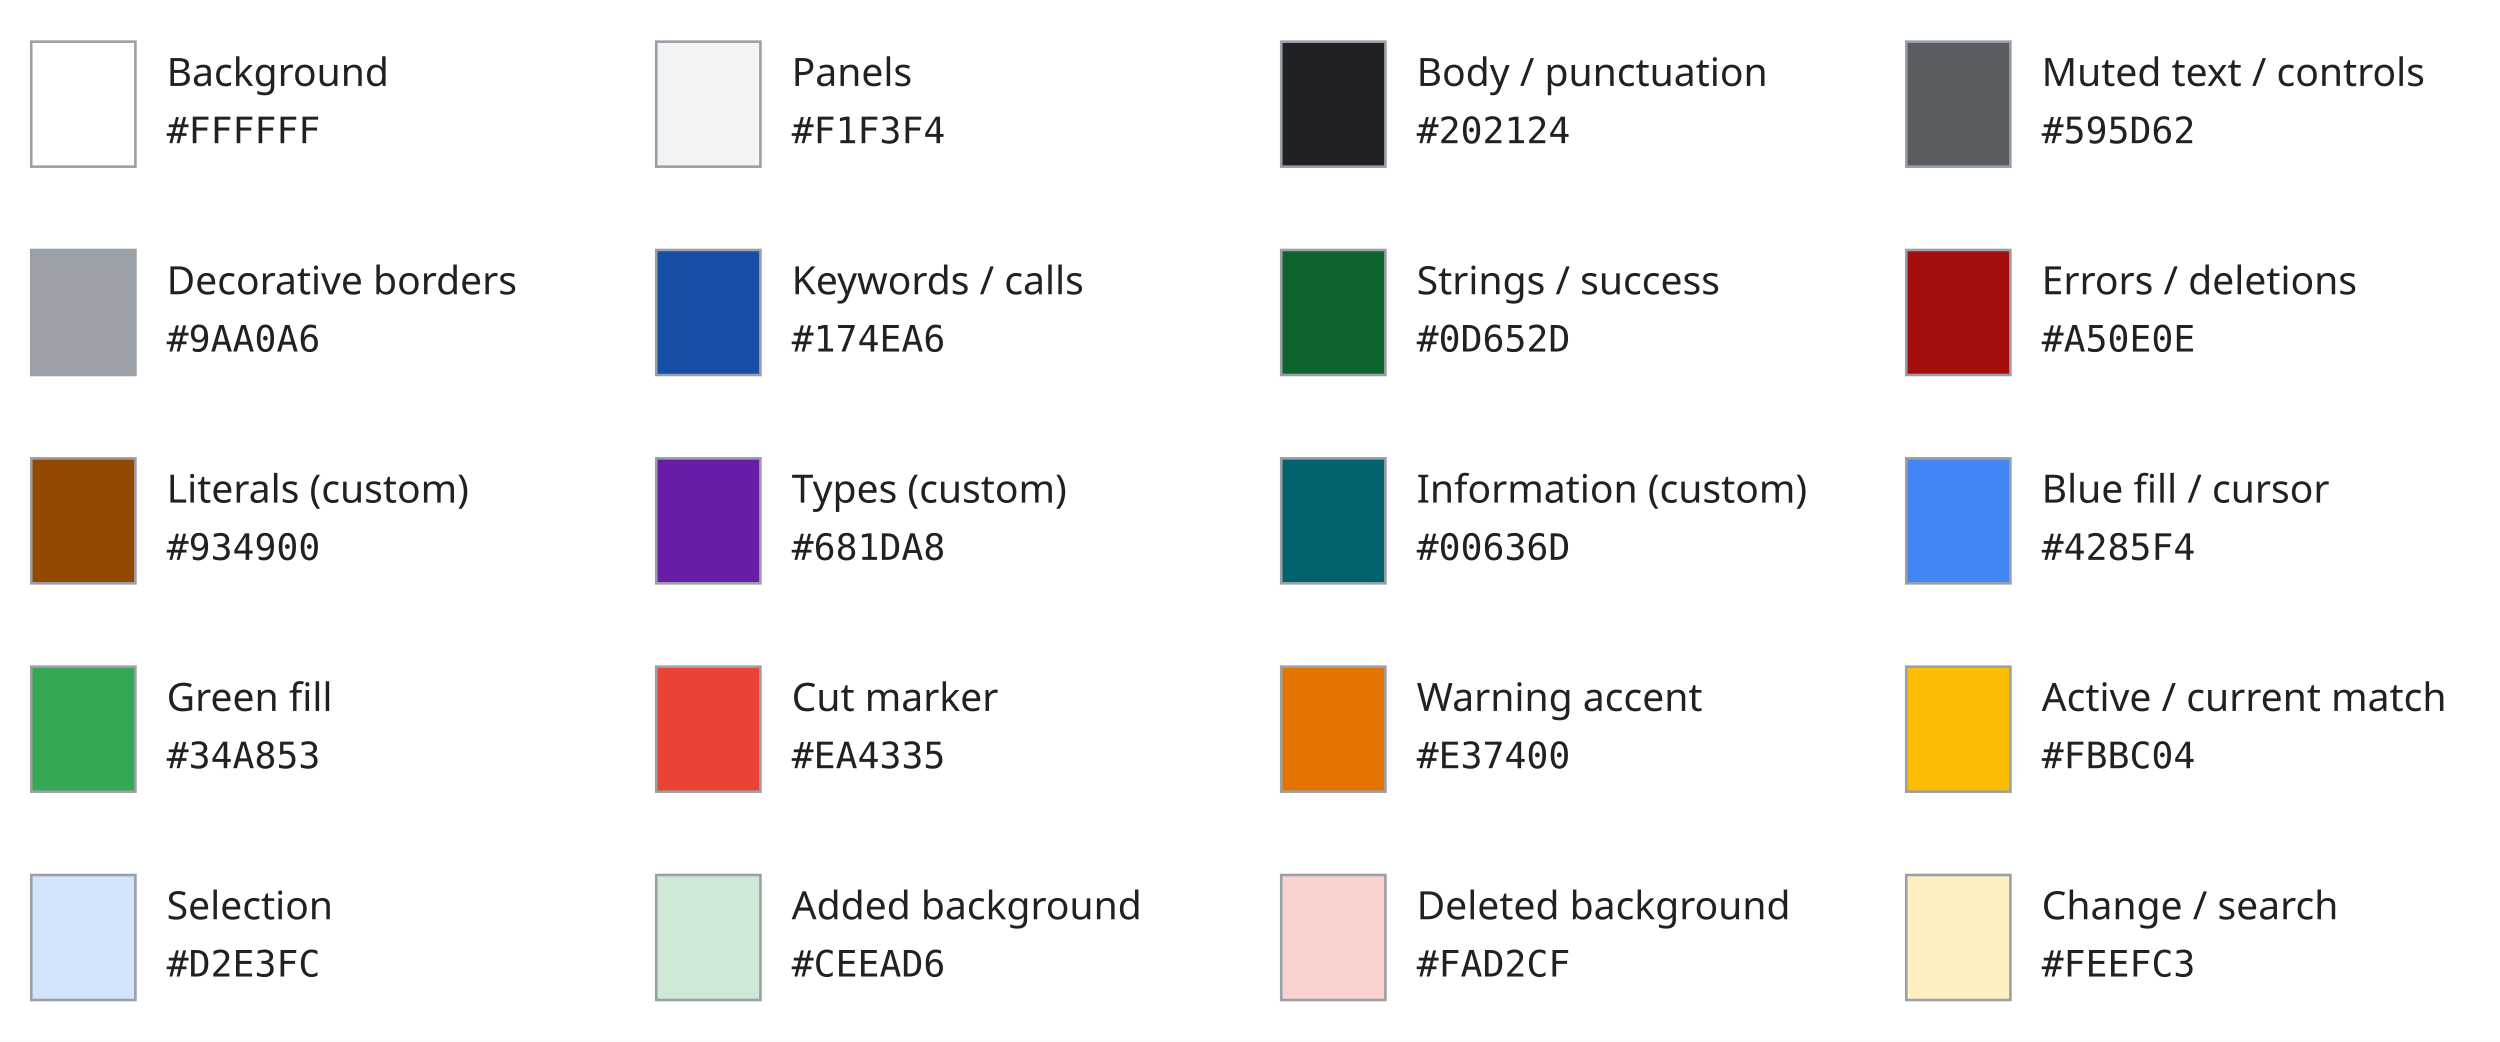
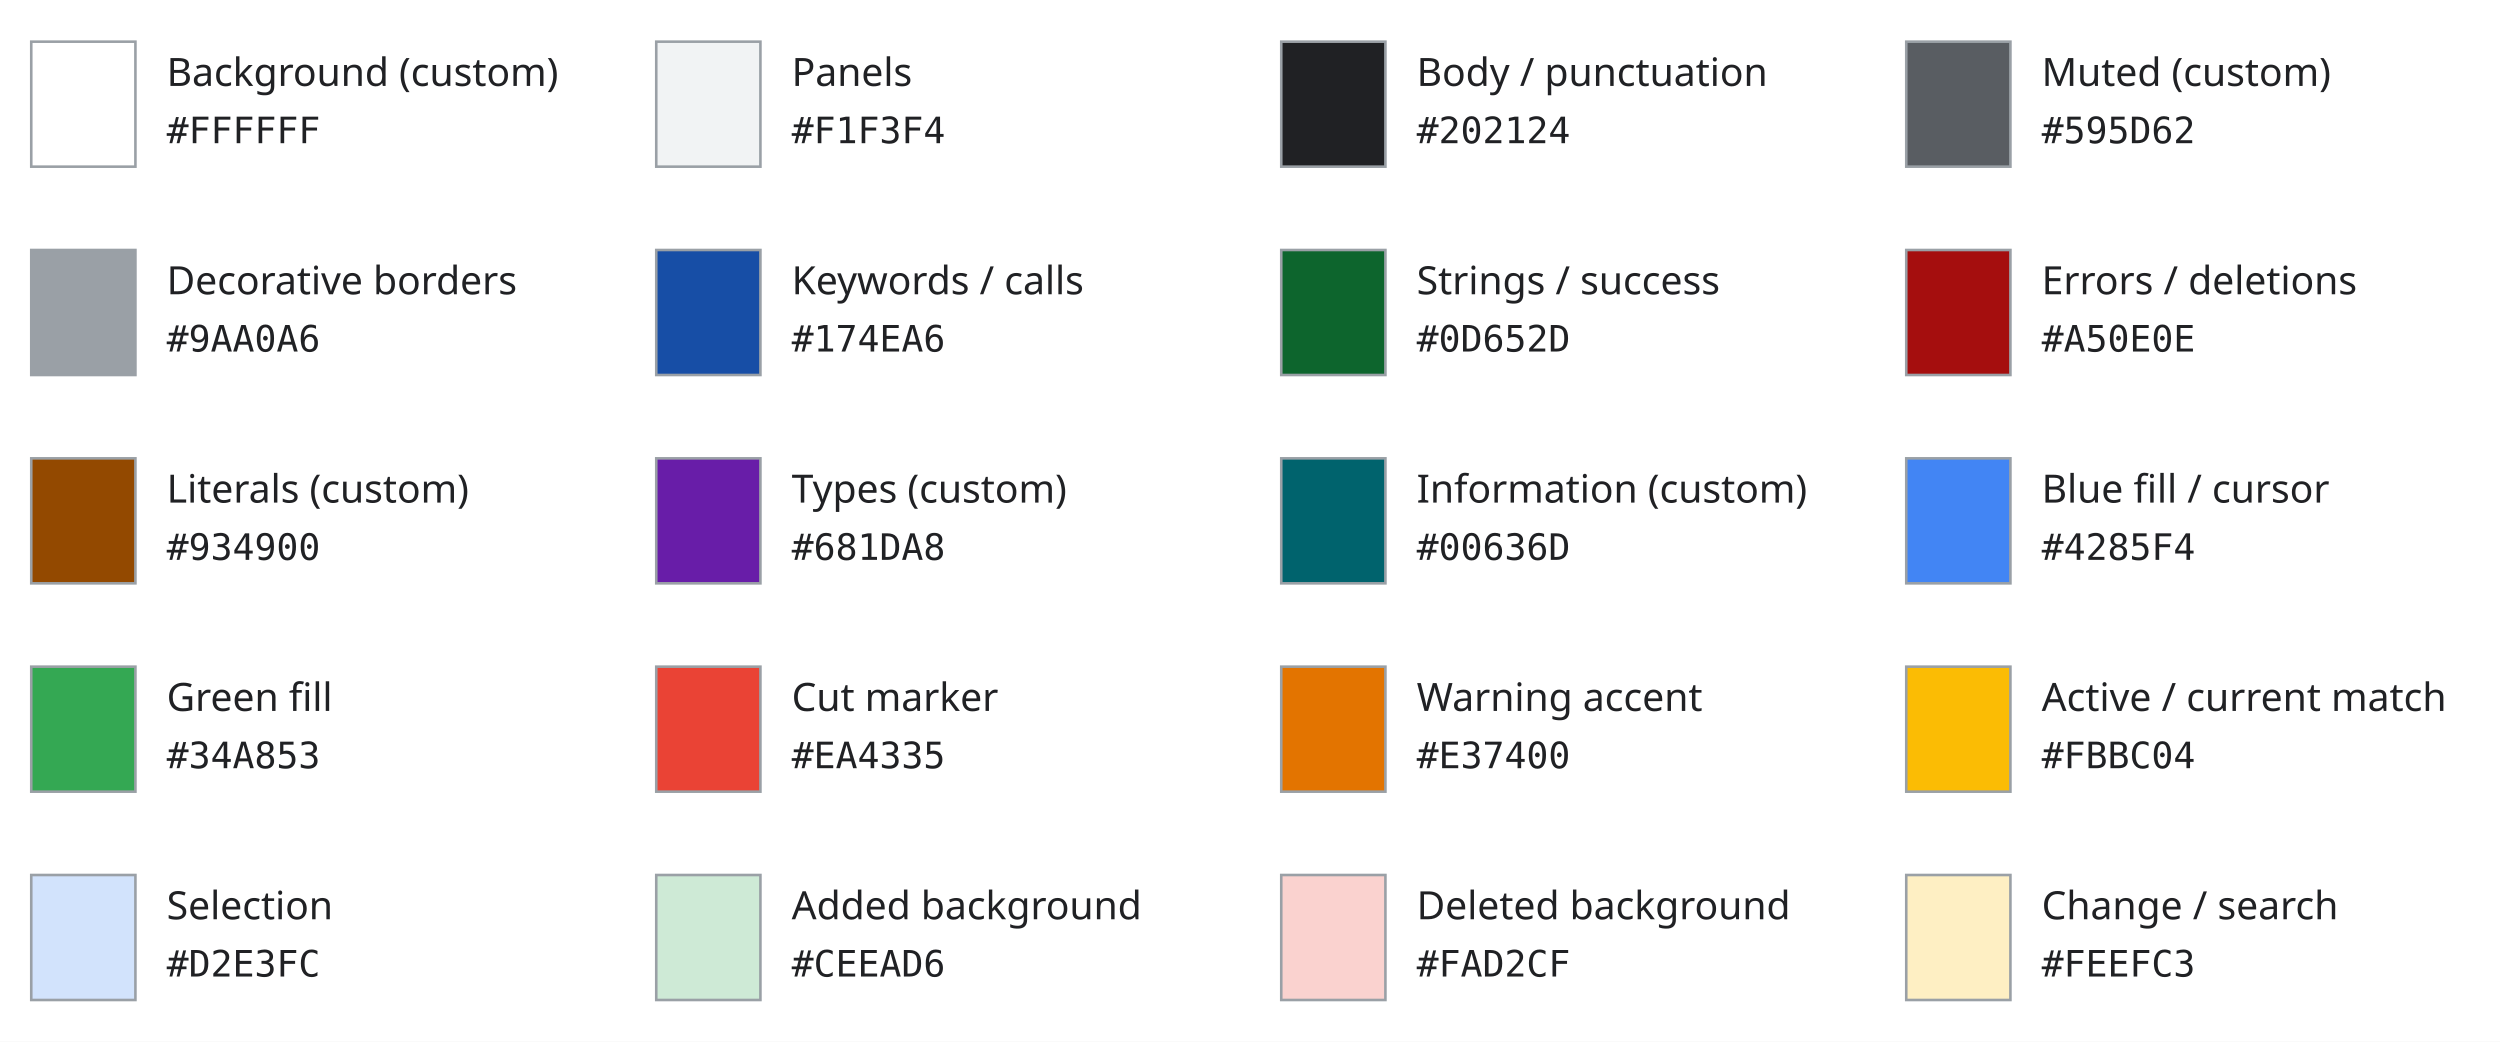
<svg xmlns="http://www.w3.org/2000/svg" width="960" height="400" viewBox="0 0 960 400" role="img" aria-labelledby="title desc">
  <rect width="960" height="400" fill="#ffffff" />
  <rect x="12" y="16" width="40" height="48" fill="#FFFFFF" stroke="#9AA0A6" />
-   <text x="64" y="33" fill="#202124" font-family="Google Sans, sans-serif" font-size="15">Background</text>
+   <text x="64" y="33" fill="#202124" font-family="Google Sans, sans-serif" font-size="15">Background (custom)</text>
  <text x="64" y="55" fill="#202124" font-family="Google Sans Code, monospace" font-size="14">#FFFFFF</text>
  <rect x="252" y="16" width="40" height="48" fill="#F1F3F4" stroke="#9AA0A6" />
  <text x="304" y="33" fill="#202124" font-family="Google Sans, sans-serif" font-size="15">Panels</text>
  <text x="304" y="55" fill="#202124" font-family="Google Sans Code, monospace" font-size="14">#F1F3F4</text>
  <rect x="492" y="16" width="40" height="48" fill="#202124" stroke="#9AA0A6" />
  <text x="544" y="33" fill="#202124" font-family="Google Sans, sans-serif" font-size="15">Body / punctuation</text>
  <text x="544" y="55" fill="#202124" font-family="Google Sans Code, monospace" font-size="14">#202124</text>
  <rect x="732" y="16" width="40" height="48" fill="#595D62" stroke="#9AA0A6" />
-   <text x="784" y="33" fill="#202124" font-family="Google Sans, sans-serif" font-size="15">Muted text / controls</text>
+   <text x="784" y="33" fill="#202124" font-family="Google Sans, sans-serif" font-size="15">Muted (custom)</text>
  <text x="784" y="55" fill="#202124" font-family="Google Sans Code, monospace" font-size="14">#595D62</text>
  <rect x="12" y="96" width="40" height="48" fill="#9AA0A6" stroke="#9AA0A6" />
  <text x="64" y="113" fill="#202124" font-family="Google Sans, sans-serif" font-size="15">Decorative borders</text>
  <text x="64" y="135" fill="#202124" font-family="Google Sans Code, monospace" font-size="14">#9AA0A6</text>
  <rect x="252" y="96" width="40" height="48" fill="#174EA6" stroke="#9AA0A6" />
  <text x="304" y="113" fill="#202124" font-family="Google Sans, sans-serif" font-size="15">Keywords / calls</text>
  <text x="304" y="135" fill="#202124" font-family="Google Sans Code, monospace" font-size="14">#174EA6</text>
  <rect x="492" y="96" width="40" height="48" fill="#0D652D" stroke="#9AA0A6" />
  <text x="544" y="113" fill="#202124" font-family="Google Sans, sans-serif" font-size="15">Strings / success</text>
  <text x="544" y="135" fill="#202124" font-family="Google Sans Code, monospace" font-size="14">#0D652D</text>
  <rect x="732" y="96" width="40" height="48" fill="#A50E0E" stroke="#9AA0A6" />
  <text x="784" y="113" fill="#202124" font-family="Google Sans, sans-serif" font-size="15">Errors / deletions</text>
  <text x="784" y="135" fill="#202124" font-family="Google Sans Code, monospace" font-size="14">#A50E0E</text>
  <rect x="12" y="176" width="40" height="48" fill="#934900" stroke="#9AA0A6" />
  <text x="64" y="193" fill="#202124" font-family="Google Sans, sans-serif" font-size="15">Literals (custom)</text>
  <text x="64" y="215" fill="#202124" font-family="Google Sans Code, monospace" font-size="14">#934900</text>
  <rect x="252" y="176" width="40" height="48" fill="#681DA8" stroke="#9AA0A6" />
  <text x="304" y="193" fill="#202124" font-family="Google Sans, sans-serif" font-size="15">Types (custom)</text>
  <text x="304" y="215" fill="#202124" font-family="Google Sans Code, monospace" font-size="14">#681DA8</text>
  <rect x="492" y="176" width="40" height="48" fill="#00636D" stroke="#9AA0A6" />
  <text x="544" y="193" fill="#202124" font-family="Google Sans, sans-serif" font-size="15">Information (custom)</text>
  <text x="544" y="215" fill="#202124" font-family="Google Sans Code, monospace" font-size="14">#00636D</text>
  <rect x="732" y="176" width="40" height="48" fill="#4285F4" stroke="#9AA0A6" />
  <text x="784" y="193" fill="#202124" font-family="Google Sans, sans-serif" font-size="15">Blue fill / cursor</text>
  <text x="784" y="215" fill="#202124" font-family="Google Sans Code, monospace" font-size="14">#4285F4</text>
  <rect x="12" y="256" width="40" height="48" fill="#34A853" stroke="#9AA0A6" />
  <text x="64" y="273" fill="#202124" font-family="Google Sans, sans-serif" font-size="15">Green fill</text>
  <text x="64" y="295" fill="#202124" font-family="Google Sans Code, monospace" font-size="14">#34A853</text>
  <rect x="252" y="256" width="40" height="48" fill="#EA4335" stroke="#9AA0A6" />
  <text x="304" y="273" fill="#202124" font-family="Google Sans, sans-serif" font-size="15">Cut marker</text>
  <text x="304" y="295" fill="#202124" font-family="Google Sans Code, monospace" font-size="14">#EA4335</text>
  <rect x="492" y="256" width="40" height="48" fill="#E37400" stroke="#9AA0A6" />
  <text x="544" y="273" fill="#202124" font-family="Google Sans, sans-serif" font-size="15">Warning accent</text>
  <text x="544" y="295" fill="#202124" font-family="Google Sans Code, monospace" font-size="14">#E37400</text>
  <rect x="732" y="256" width="40" height="48" fill="#FBBC04" stroke="#9AA0A6" />
  <text x="784" y="273" fill="#202124" font-family="Google Sans, sans-serif" font-size="15">Active / current match</text>
  <text x="784" y="295" fill="#202124" font-family="Google Sans Code, monospace" font-size="14">#FBBC04</text>
  <rect x="12" y="336" width="40" height="48" fill="#D2E3FC" stroke="#9AA0A6" />
  <text x="64" y="353" fill="#202124" font-family="Google Sans, sans-serif" font-size="15">Selection</text>
  <text x="64" y="375" fill="#202124" font-family="Google Sans Code, monospace" font-size="14">#D2E3FC</text>
  <rect x="252" y="336" width="40" height="48" fill="#CEEAD6" stroke="#9AA0A6" />
  <text x="304" y="353" fill="#202124" font-family="Google Sans, sans-serif" font-size="15">Added background</text>
  <text x="304" y="375" fill="#202124" font-family="Google Sans Code, monospace" font-size="14">#CEEAD6</text>
  <rect x="492" y="336" width="40" height="48" fill="#FAD2CF" stroke="#9AA0A6" />
  <text x="544" y="353" fill="#202124" font-family="Google Sans, sans-serif" font-size="15">Deleted background</text>
  <text x="544" y="375" fill="#202124" font-family="Google Sans Code, monospace" font-size="14">#FAD2CF</text>
  <rect x="732" y="336" width="40" height="48" fill="#FEEFC3" stroke="#9AA0A6" />
  <text x="784" y="353" fill="#202124" font-family="Google Sans, sans-serif" font-size="15">Change / search</text>
  <text x="784" y="375" fill="#202124" font-family="Google Sans Code, monospace" font-size="14">#FEEFC3</text>
</svg>
